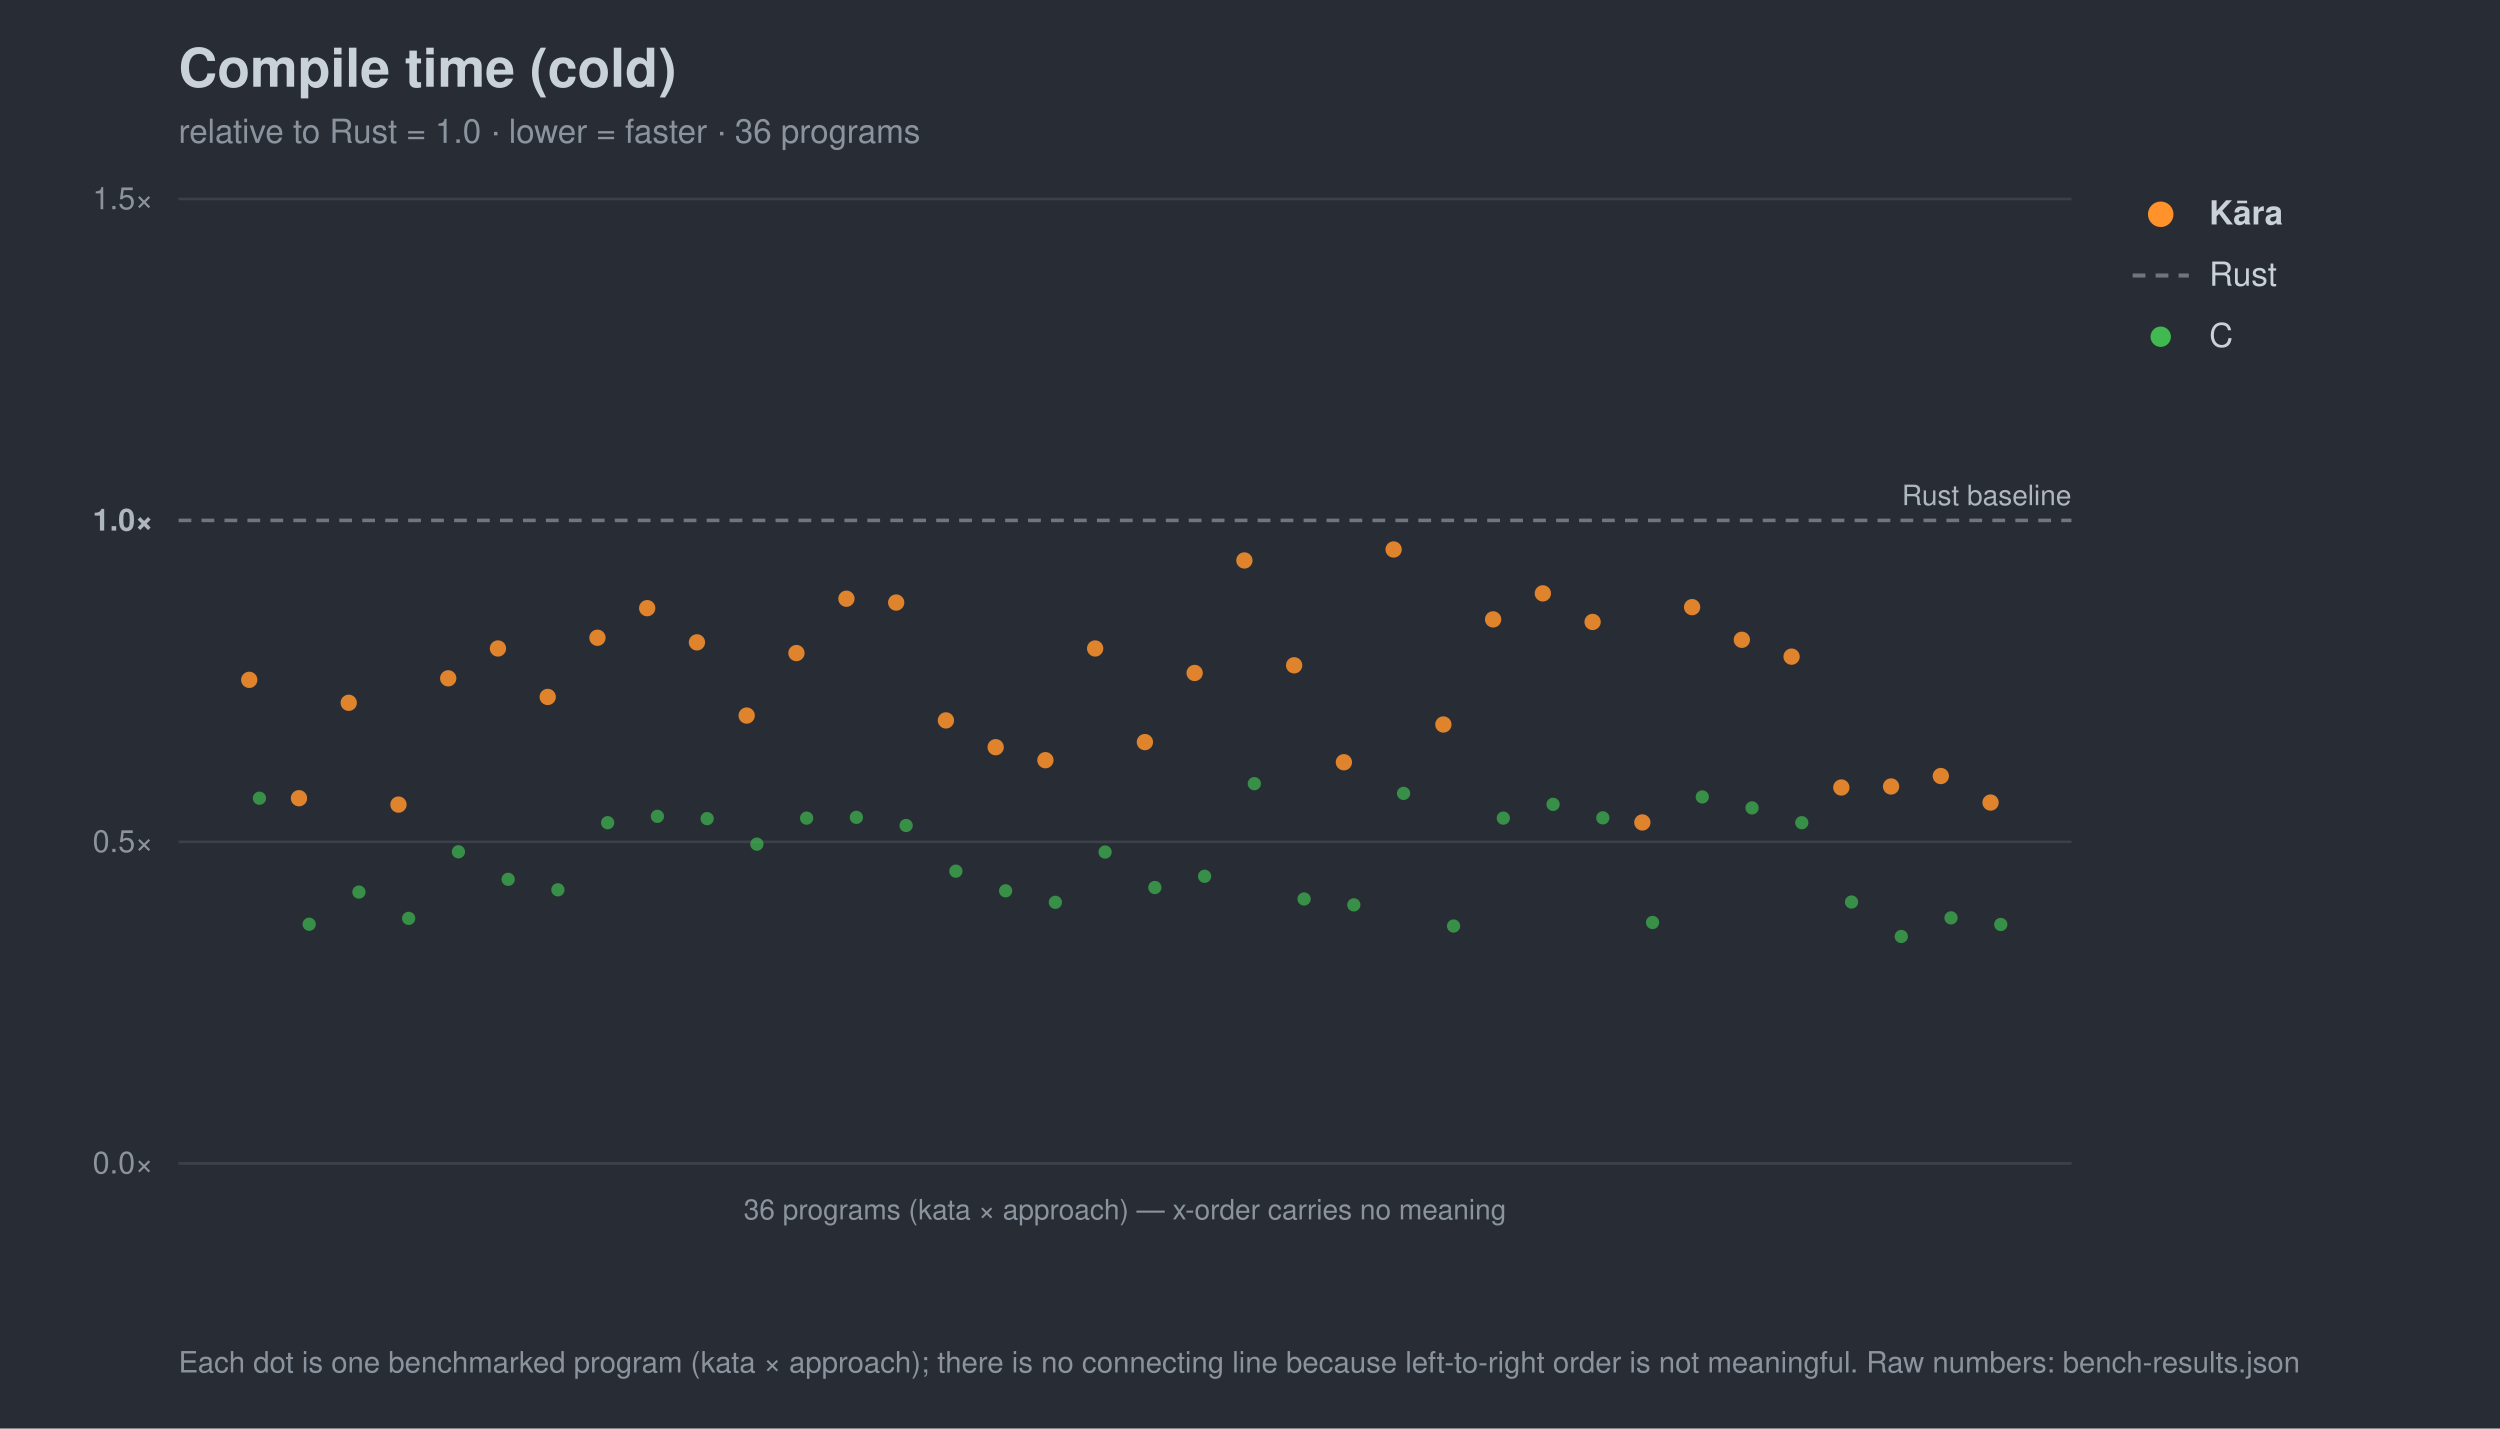
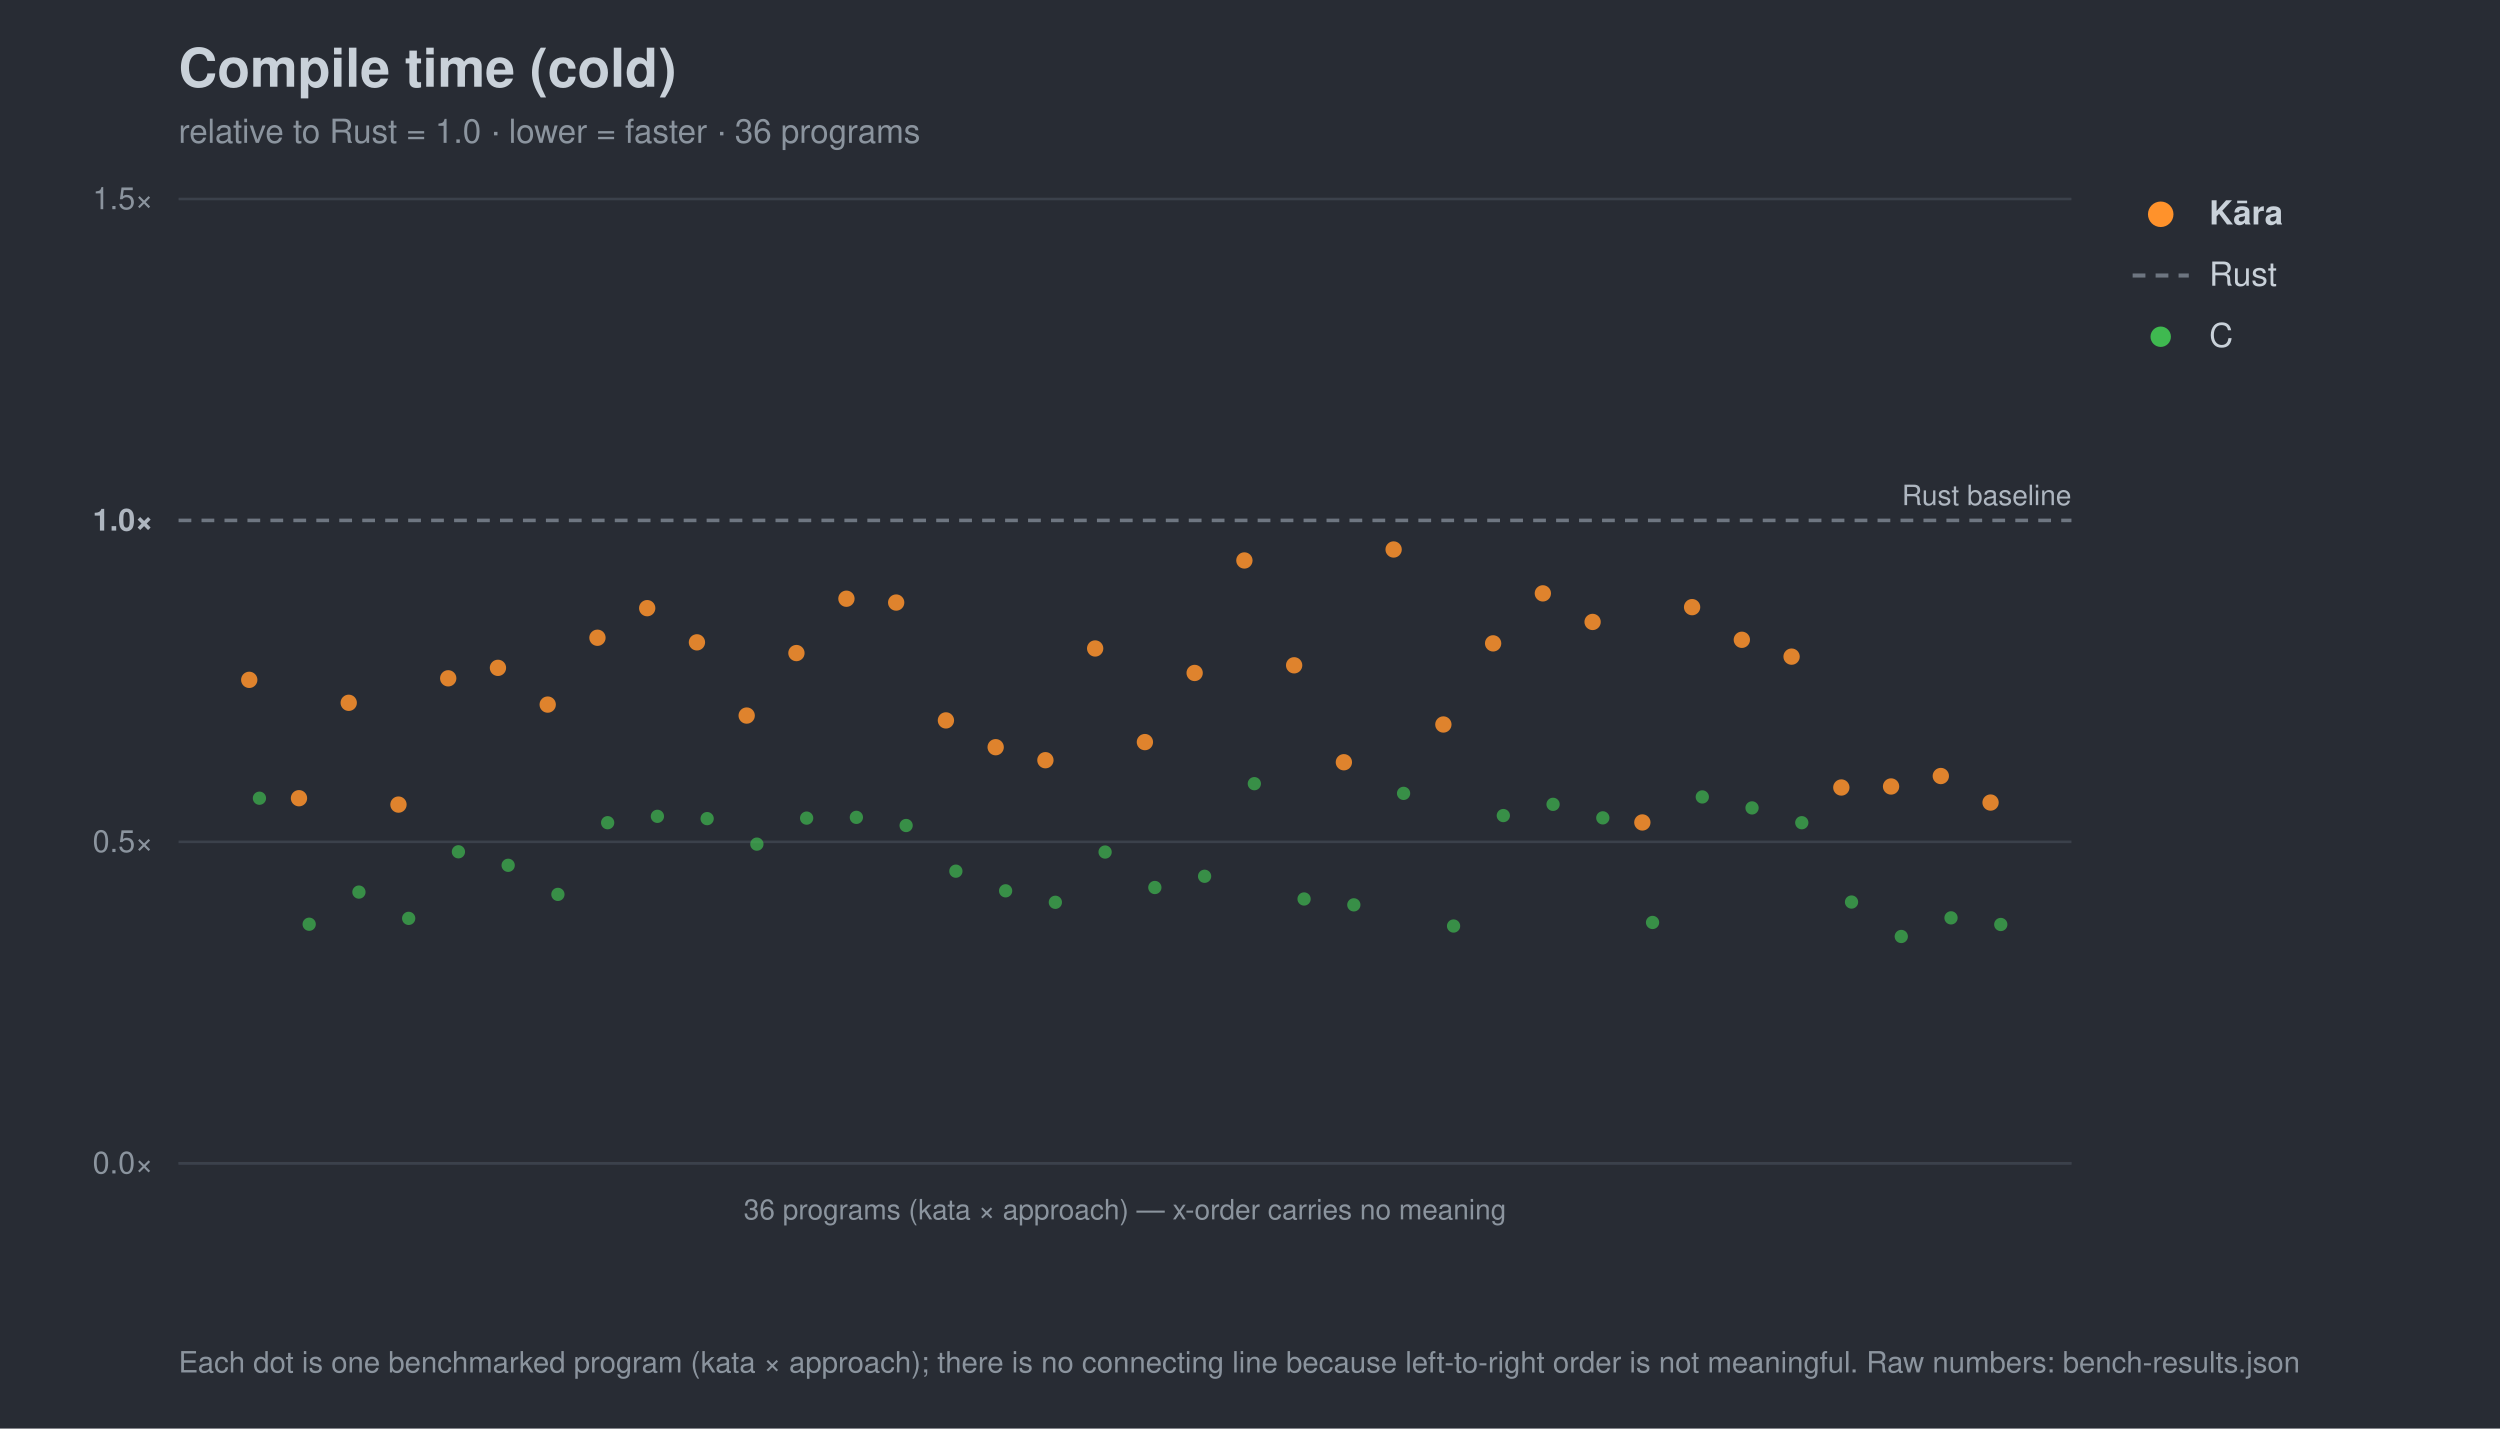
<svg xmlns="http://www.w3.org/2000/svg" width="980" height="560" viewBox="0 0 980 560" font-family="-apple-system,Segoe UI,Helvetica,Arial,sans-serif">
  <rect width="980" height="560" fill="#282c34" />
  <text x="70" y="34" font-size="21" font-weight="700" fill="#c9d1d9">Compile time (cold)</text>
  <text x="70" y="56" font-size="13" fill="#8b949e">relative to Rust = 1.0 · lower = faster · 36 programs</text>
  <line x1="70" y1="456.0" x2="812" y2="456.0" stroke="#3b414b" stroke-width="1" />
  <text x="60" y="460.0" font-size="12" text-anchor="end" fill="#8b949e">0.0×</text>
  <line x1="70" y1="330.0" x2="812" y2="330.0" stroke="#3b414b" stroke-width="1" />
  <text x="60" y="334.0" font-size="12" text-anchor="end" fill="#8b949e">0.5×</text>
  <line x1="70" y1="204.0" x2="812" y2="204.0" stroke="#6e7681" stroke-width="1.4" stroke-dasharray="5 4" />
  <text x="60" y="208.0" font-size="12" text-anchor="end" fill="#aeb6c0" font-weight="700">1.0×</text>
  <line x1="70" y1="78.0" x2="812" y2="78.0" stroke="#3b414b" stroke-width="1" />
  <text x="60" y="82.0" font-size="12" text-anchor="end" fill="#8b949e">1.5×</text>
  <text x="812" y="198.0" font-size="11" text-anchor="end" fill="#aeb6c0">Rust baseline</text>
  <line x1="70" y1="456" x2="812" y2="456" stroke="#3b414b" />
  <text x="441.0" y="478" font-size="11" text-anchor="middle" fill="#8b949e">36 programs (kata × approach) — x-order carries no meaning</text>
  <circle cx="101.7" cy="312.9" r="2.6" fill="#3fb950" opacity="0.7" />
  <circle cx="121.2" cy="362.3" r="2.6" fill="#3fb950" opacity="0.7" />
  <circle cx="140.7" cy="349.7" r="2.6" fill="#3fb950" opacity="0.7" />
  <circle cx="160.2" cy="360.0" r="2.6" fill="#3fb950" opacity="0.7" />
  <circle cx="179.7" cy="333.9" r="2.6" fill="#3fb950" opacity="0.7" />
-   <circle cx="199.2" cy="344.7" r="2.6" fill="#3fb950" opacity="0.7" />
-   <circle cx="218.7" cy="348.8" r="2.6" fill="#3fb950" opacity="0.7" />
+   <circle cx="199.2" cy="339.2" r="2.6" fill="#3fb950" opacity="0.7" />
+   <circle cx="218.7" cy="350.6" r="2.6" fill="#3fb950" opacity="0.7" />
  <circle cx="238.2" cy="322.5" r="2.6" fill="#3fb950" opacity="0.7" />
  <circle cx="257.7" cy="320.0" r="2.6" fill="#3fb950" opacity="0.7" />
  <circle cx="277.2" cy="320.9" r="2.6" fill="#3fb950" opacity="0.7" />
  <circle cx="296.7" cy="330.9" r="2.6" fill="#3fb950" opacity="0.7" />
  <circle cx="316.2" cy="320.7" r="2.6" fill="#3fb950" opacity="0.7" />
  <circle cx="335.7" cy="320.4" r="2.6" fill="#3fb950" opacity="0.7" />
  <circle cx="355.2" cy="323.6" r="2.6" fill="#3fb950" opacity="0.7" />
  <circle cx="374.7" cy="341.5" r="2.6" fill="#3fb950" opacity="0.7" />
  <circle cx="394.2" cy="349.2" r="2.6" fill="#3fb950" opacity="0.7" />
  <circle cx="413.7" cy="353.7" r="2.6" fill="#3fb950" opacity="0.7" />
  <circle cx="433.2" cy="334.0" r="2.6" fill="#3fb950" opacity="0.7" />
  <circle cx="452.7" cy="347.9" r="2.6" fill="#3fb950" opacity="0.7" />
  <circle cx="472.2" cy="343.5" r="2.6" fill="#3fb950" opacity="0.7" />
  <circle cx="491.7" cy="307.2" r="2.6" fill="#3fb950" opacity="0.7" />
  <circle cx="511.2" cy="352.4" r="2.6" fill="#3fb950" opacity="0.7" />
  <circle cx="530.7" cy="354.7" r="2.6" fill="#3fb950" opacity="0.7" />
  <circle cx="550.2" cy="311.0" r="2.6" fill="#3fb950" opacity="0.7" />
  <circle cx="569.8" cy="363.0" r="2.6" fill="#3fb950" opacity="0.7" />
-   <circle cx="589.3" cy="320.7" r="2.6" fill="#3fb950" opacity="0.7" />
+   <circle cx="589.3" cy="319.7" r="2.6" fill="#3fb950" opacity="0.7" />
  <circle cx="608.8" cy="315.3" r="2.6" fill="#3fb950" opacity="0.7" />
  <circle cx="628.3" cy="320.6" r="2.6" fill="#3fb950" opacity="0.7" />
  <circle cx="647.8" cy="361.6" r="2.6" fill="#3fb950" opacity="0.7" />
  <circle cx="667.3" cy="312.4" r="2.6" fill="#3fb950" opacity="0.7" />
  <circle cx="686.8" cy="316.7" r="2.6" fill="#3fb950" opacity="0.7" />
  <circle cx="706.3" cy="322.5" r="2.6" fill="#3fb950" opacity="0.7" />
  <circle cx="725.8" cy="353.6" r="2.6" fill="#3fb950" opacity="0.7" />
  <circle cx="745.3" cy="367.1" r="2.6" fill="#3fb950" opacity="0.7" />
  <circle cx="764.8" cy="359.8" r="2.6" fill="#3fb950" opacity="0.7" />
  <circle cx="784.3" cy="362.4" r="2.6" fill="#3fb950" opacity="0.7" />
  <circle cx="97.7" cy="266.5" r="3.2" fill="#ff922b" opacity="0.85" />
  <circle cx="117.2" cy="312.9" r="3.2" fill="#ff922b" opacity="0.85" />
  <circle cx="136.7" cy="275.5" r="3.2" fill="#ff922b" opacity="0.85" />
  <circle cx="156.2" cy="315.4" r="3.2" fill="#ff922b" opacity="0.85" />
  <circle cx="175.7" cy="265.9" r="3.2" fill="#ff922b" opacity="0.85" />
-   <circle cx="195.2" cy="254.2" r="3.2" fill="#ff922b" opacity="0.85" />
-   <circle cx="214.7" cy="273.2" r="3.2" fill="#ff922b" opacity="0.85" />
+   <circle cx="195.2" cy="261.8" r="3.2" fill="#ff922b" opacity="0.85" />
+   <circle cx="214.7" cy="276.2" r="3.2" fill="#ff922b" opacity="0.85" />
  <circle cx="234.2" cy="250.0" r="3.2" fill="#ff922b" opacity="0.85" />
  <circle cx="253.7" cy="238.4" r="3.2" fill="#ff922b" opacity="0.85" />
  <circle cx="273.2" cy="251.8" r="3.2" fill="#ff922b" opacity="0.85" />
  <circle cx="292.7" cy="280.5" r="3.2" fill="#ff922b" opacity="0.85" />
  <circle cx="312.2" cy="256.0" r="3.2" fill="#ff922b" opacity="0.85" />
  <circle cx="331.8" cy="234.7" r="3.2" fill="#ff922b" opacity="0.85" />
  <circle cx="351.3" cy="236.2" r="3.2" fill="#ff922b" opacity="0.85" />
  <circle cx="370.8" cy="282.4" r="3.2" fill="#ff922b" opacity="0.85" />
  <circle cx="390.3" cy="292.9" r="3.2" fill="#ff922b" opacity="0.85" />
  <circle cx="409.8" cy="298.0" r="3.2" fill="#ff922b" opacity="0.85" />
  <circle cx="429.3" cy="254.2" r="3.2" fill="#ff922b" opacity="0.85" />
  <circle cx="448.8" cy="290.9" r="3.2" fill="#ff922b" opacity="0.85" />
  <circle cx="468.3" cy="263.8" r="3.2" fill="#ff922b" opacity="0.85" />
  <circle cx="487.8" cy="219.7" r="3.2" fill="#ff922b" opacity="0.85" />
  <circle cx="507.3" cy="260.8" r="3.2" fill="#ff922b" opacity="0.85" />
  <circle cx="526.8" cy="298.8" r="3.2" fill="#ff922b" opacity="0.85" />
  <circle cx="546.3" cy="215.4" r="3.2" fill="#ff922b" opacity="0.85" />
  <circle cx="565.8" cy="284.0" r="3.2" fill="#ff922b" opacity="0.85" />
-   <circle cx="585.3" cy="242.8" r="3.2" fill="#ff922b" opacity="0.85" />
+   <circle cx="585.3" cy="252.2" r="3.2" fill="#ff922b" opacity="0.85" />
  <circle cx="604.8" cy="232.6" r="3.2" fill="#ff922b" opacity="0.85" />
  <circle cx="624.3" cy="243.8" r="3.2" fill="#ff922b" opacity="0.85" />
  <circle cx="643.8" cy="322.4" r="3.2" fill="#ff922b" opacity="0.85" />
  <circle cx="663.3" cy="238.0" r="3.2" fill="#ff922b" opacity="0.85" />
  <circle cx="682.8" cy="250.8" r="3.2" fill="#ff922b" opacity="0.85" />
  <circle cx="702.3" cy="257.4" r="3.2" fill="#ff922b" opacity="0.85" />
  <circle cx="721.8" cy="308.7" r="3.2" fill="#ff922b" opacity="0.85" />
  <circle cx="741.3" cy="308.3" r="3.2" fill="#ff922b" opacity="0.85" />
  <circle cx="760.8" cy="304.2" r="3.2" fill="#ff922b" opacity="0.85" />
  <circle cx="780.3" cy="314.6" r="3.2" fill="#ff922b" opacity="0.85" />
  <circle cx="847" cy="84" r="5" fill="#ff922b" />
  <text x="866" y="88" font-size="13" fill="#c9d1d9" font-weight="700">Kāra</text>
  <line x1="836" y1="108" x2="858" y2="108" stroke="#6e7681" stroke-width="1.6" stroke-dasharray="5 4" />
  <text x="866" y="112" font-size="13" fill="#c9d1d9" font-weight="400">Rust</text>
  <circle cx="847" cy="132" r="4" fill="#3fb950" />
  <text x="866" y="136" font-size="13" fill="#c9d1d9" font-weight="400">C</text>
  <text x="70" y="538" font-size="11.5" fill="#8b949e">Each dot is one benchmarked program (kata × approach); there is no connecting line because left-to-right order is not meaningful. Raw numbers: bench-results.json</text>
</svg>
